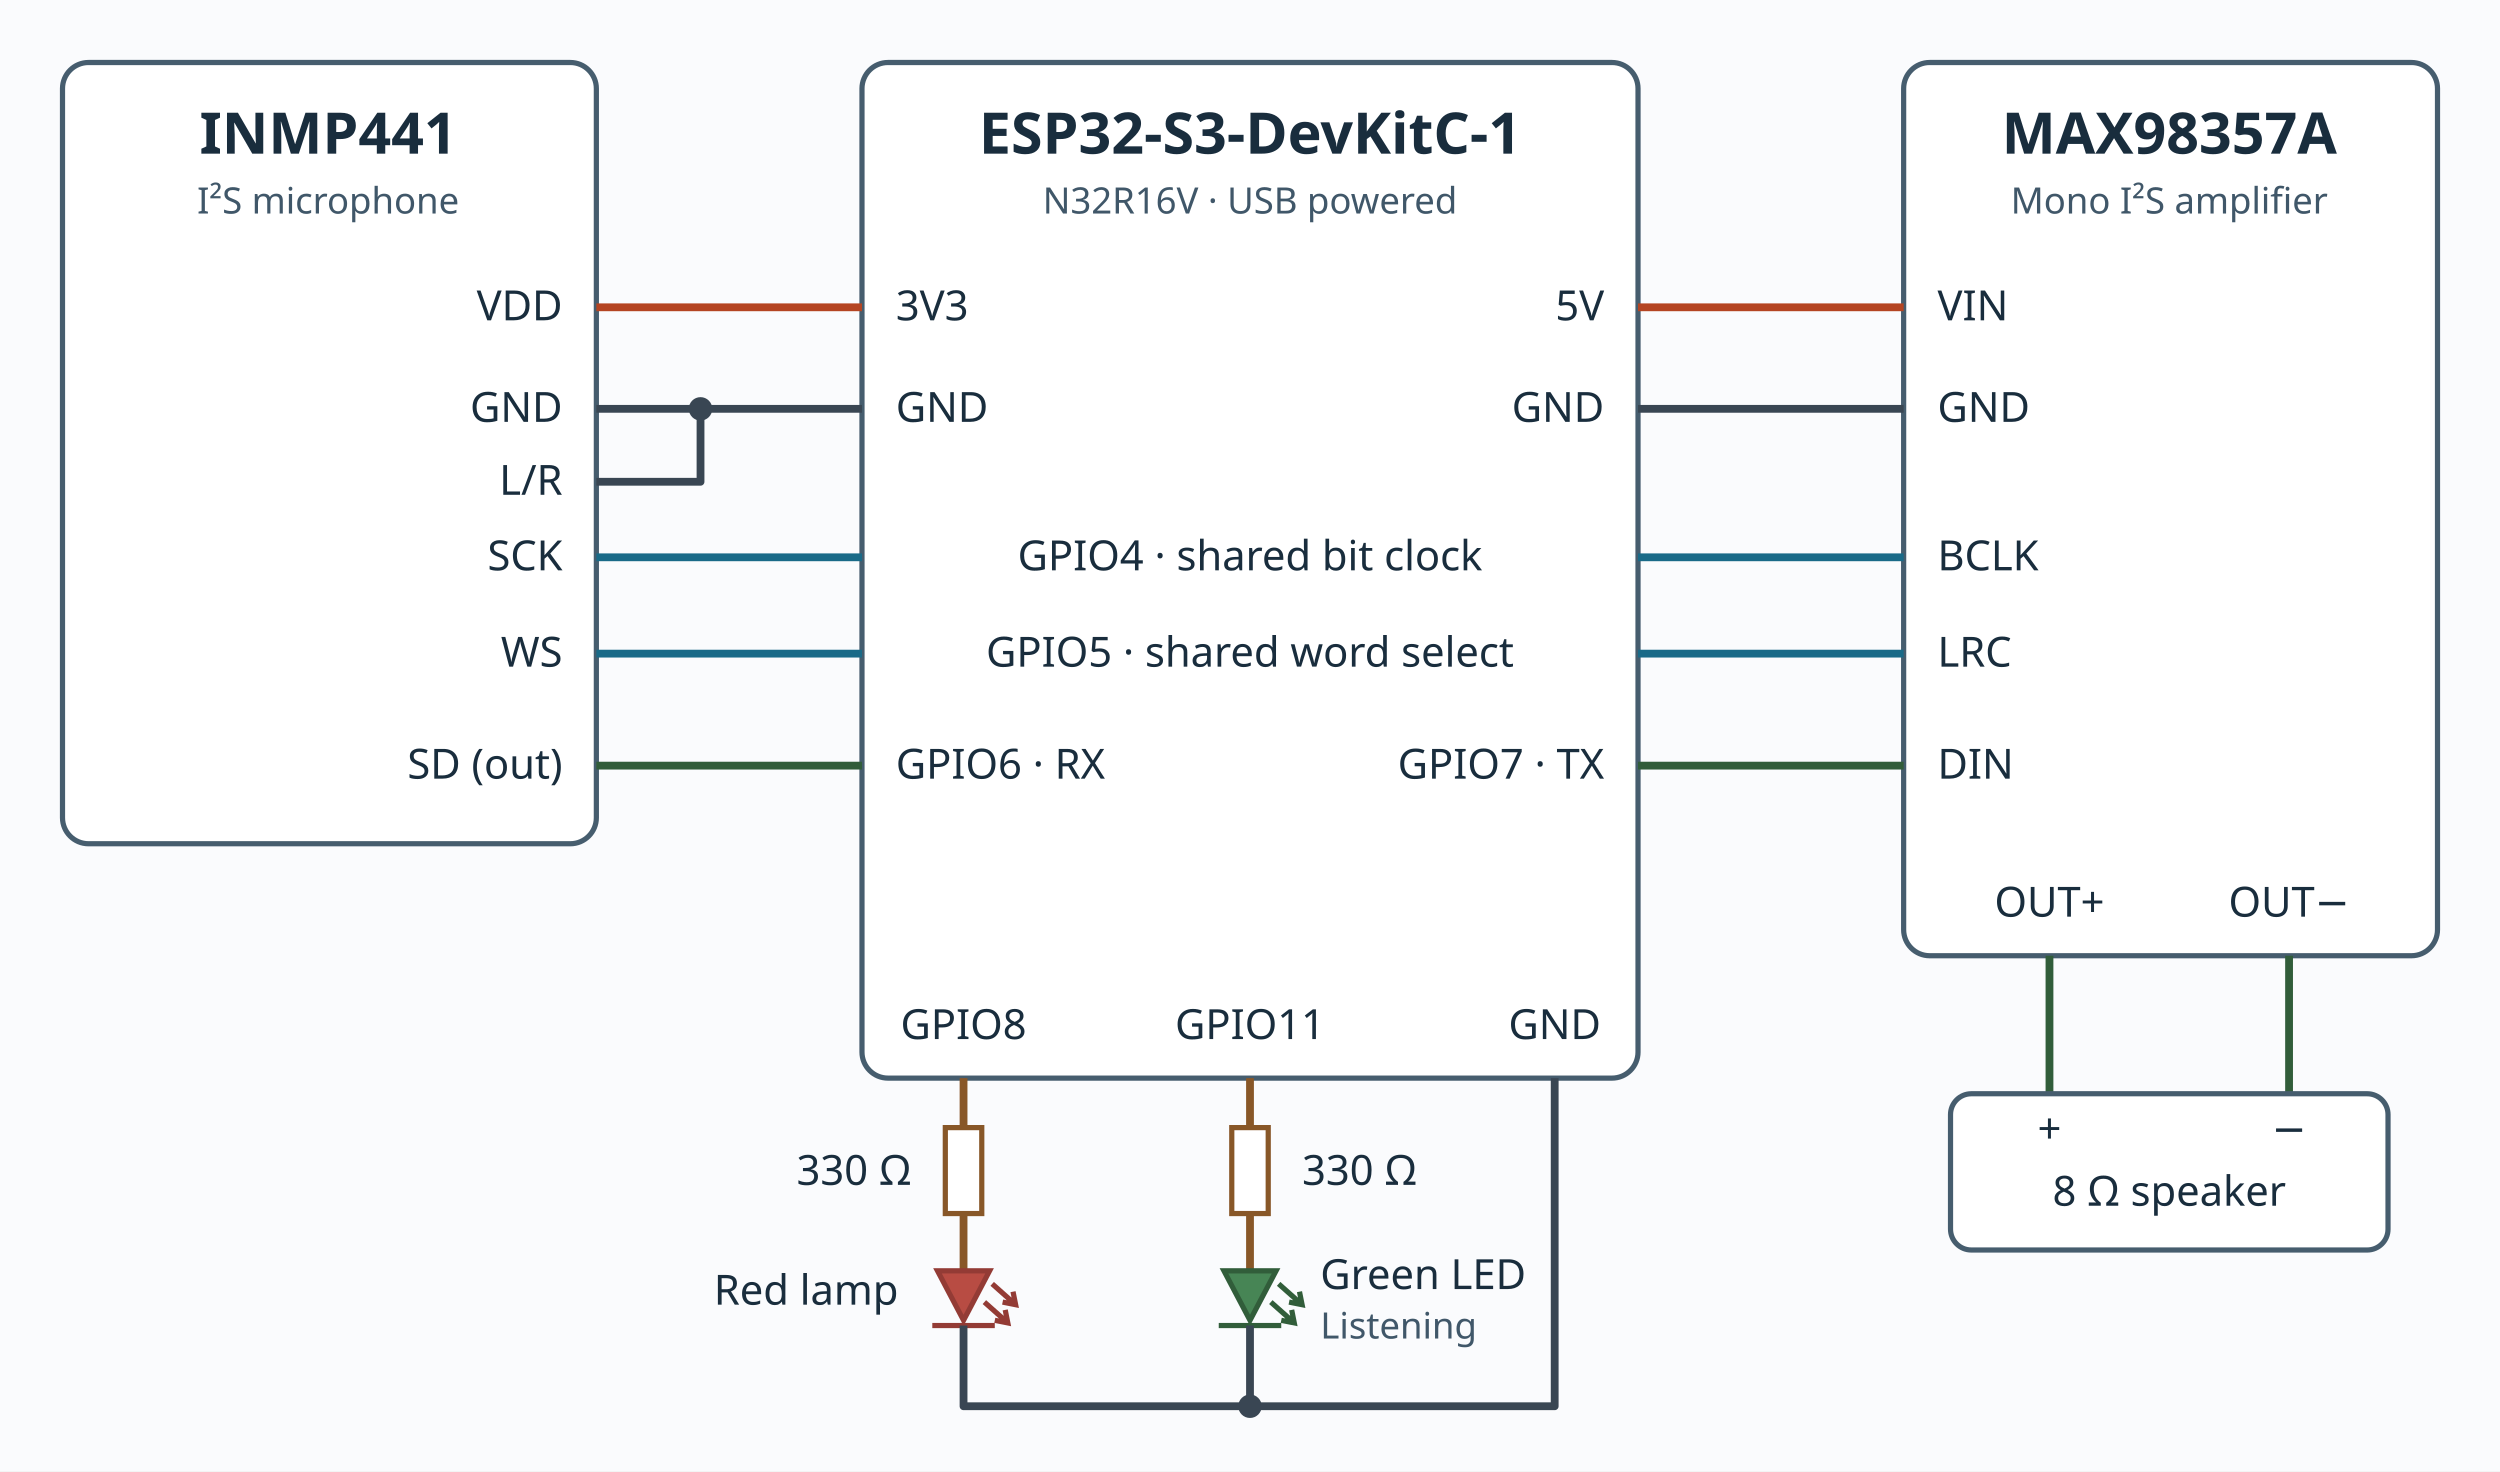
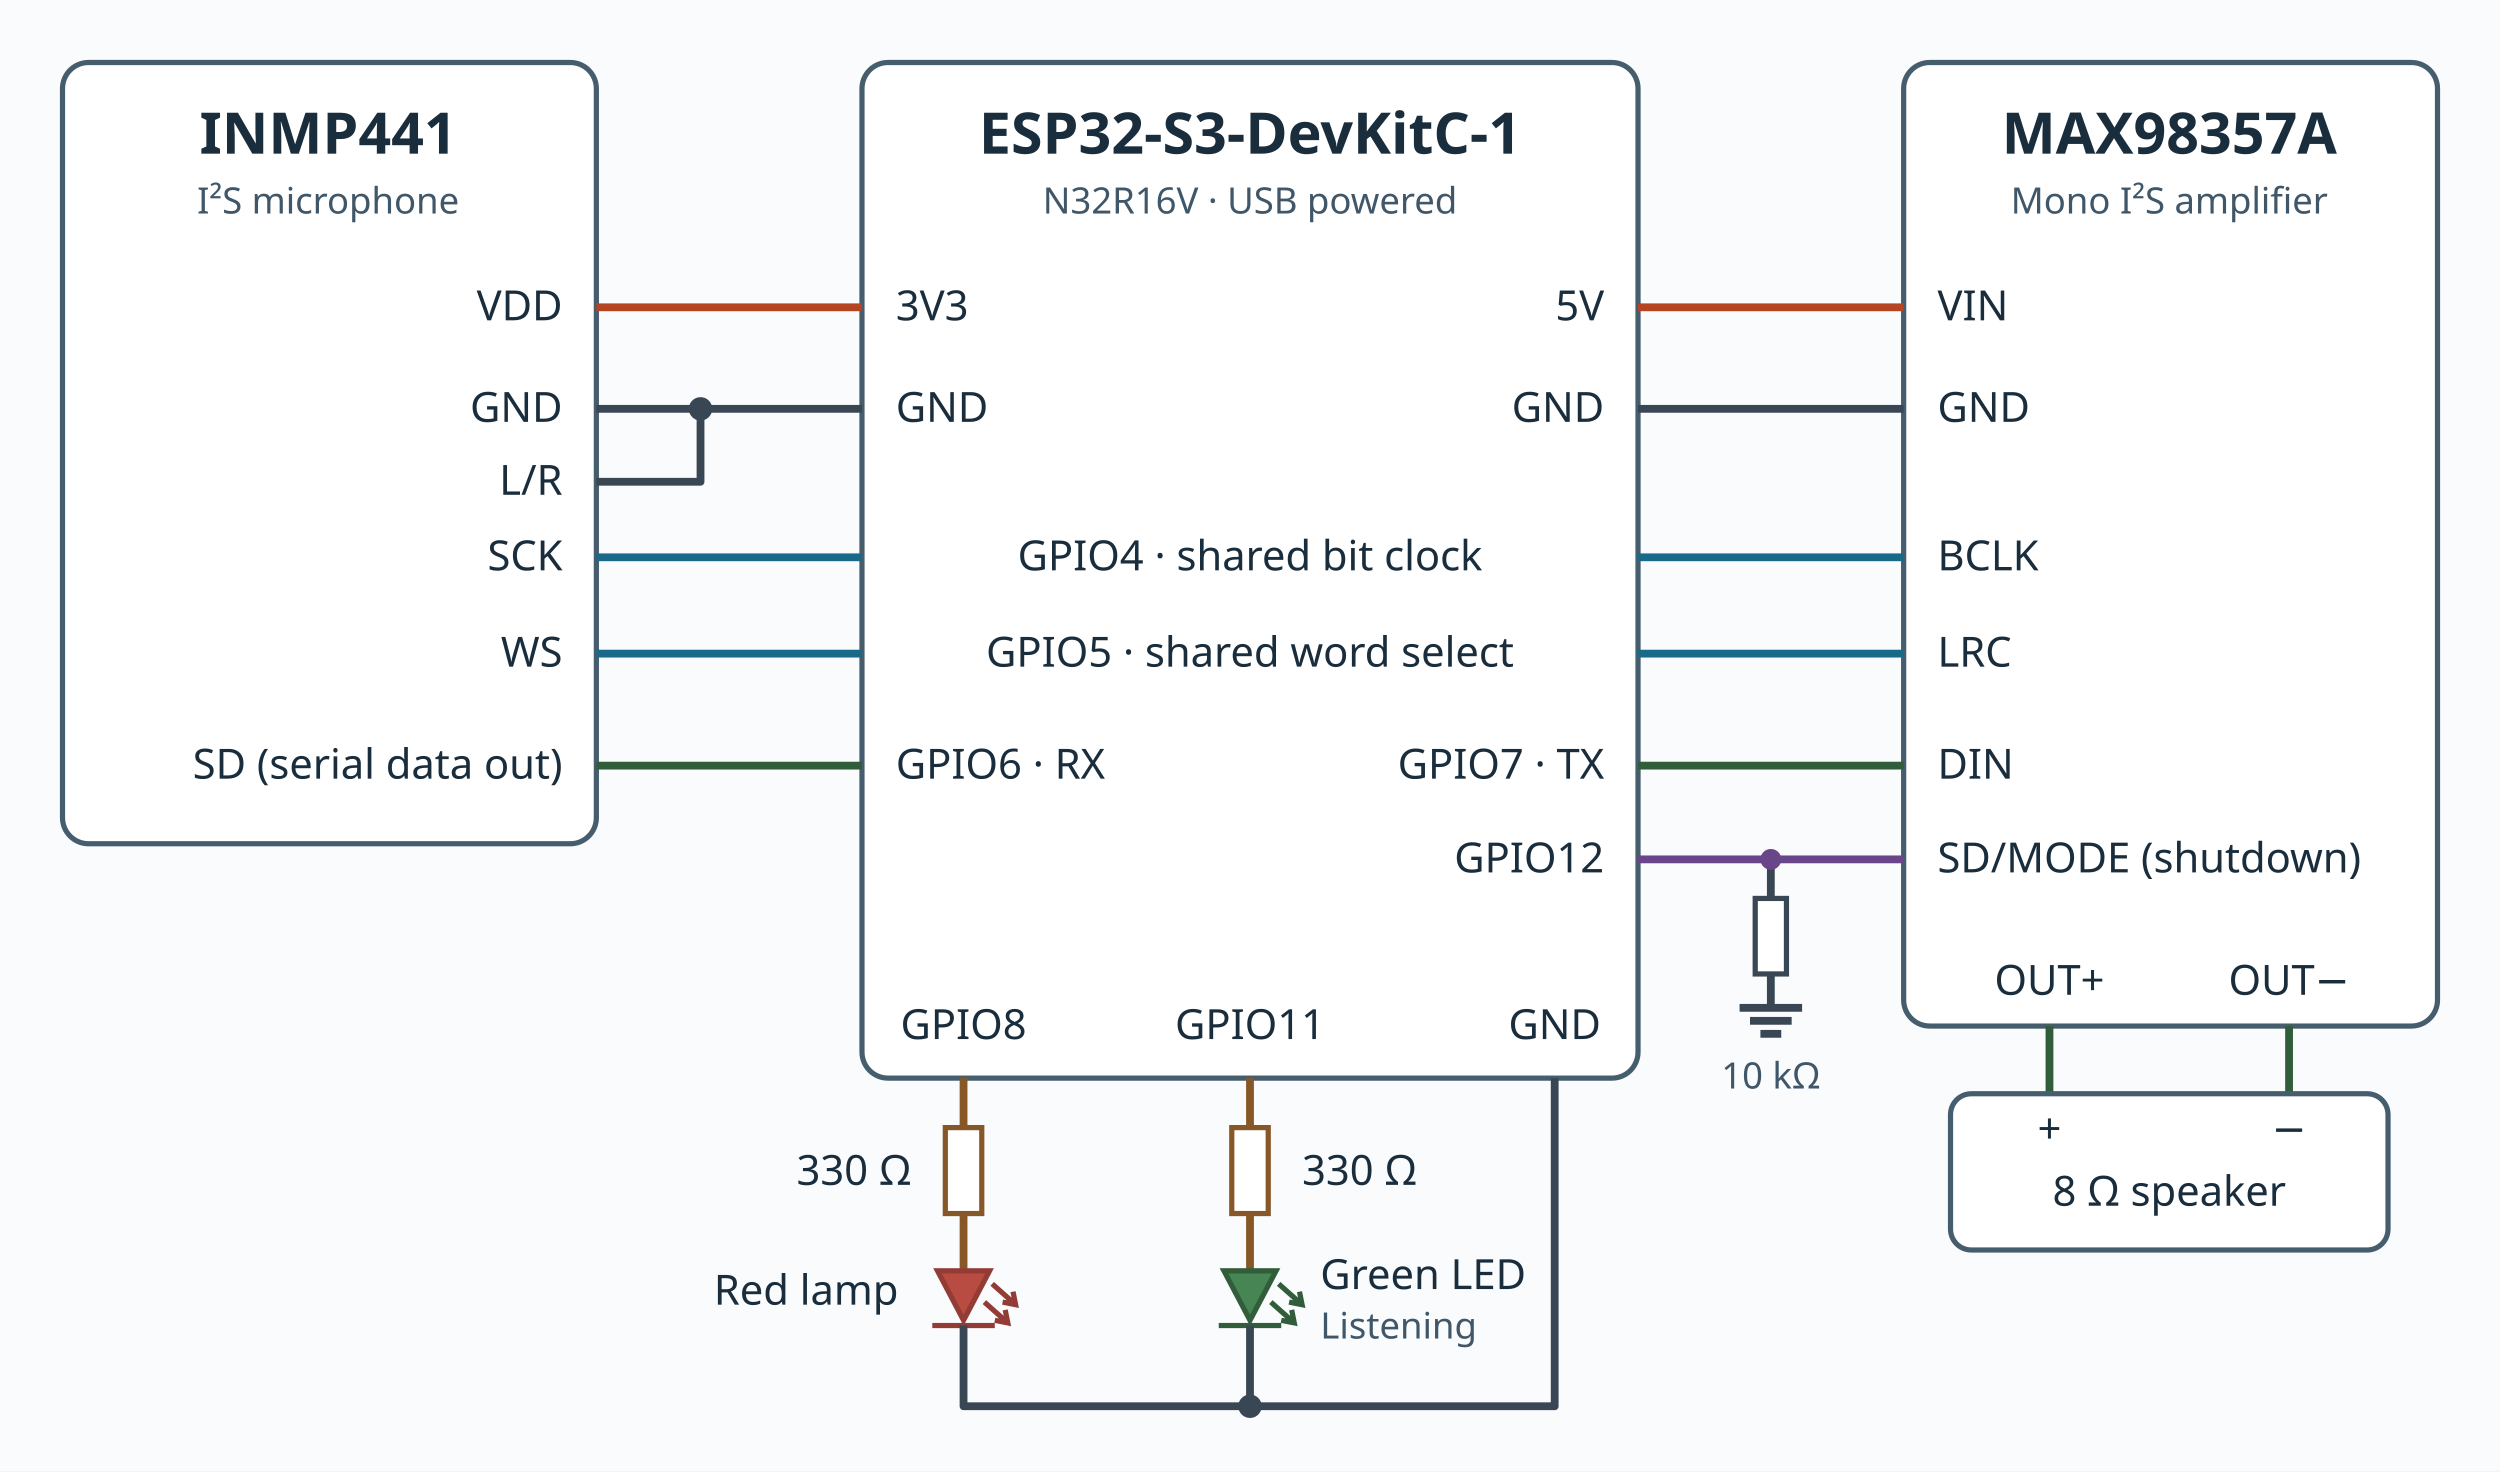
<svg xmlns="http://www.w3.org/2000/svg" width="960" height="565" viewBox="0 0 960 565" role="img" aria-labelledby="title desc">
  <style>
    text { font-family: sans-serif; font-size: 16px; fill: #192d3d; }
    .part { font-size: 22px; font-weight: bold; }
    .note { font-size: 14px; fill: #405769; }
    .center { text-anchor: middle; }
    .right { text-anchor: end; }
    .box { fill: white; stroke: #465d6e; stroke-width: 2; }
    .wire { fill: none; stroke-width: 3; stroke-linejoin: round; }
    .supply { stroke: #b44422; }
    .ground { stroke: #394653; }
    .clock { stroke: #196a88; }
    .data { stroke: #315d3a; }
    .lamp { stroke: #885728; }
  </style>
  <rect width="960" height="565" fill="#fafbfd" />
  <rect class="box" x="24" y="24" width="205" height="300" rx="10" />
  <rect class="box" x="331" y="24" width="298" height="390" rx="10" />
-   <rect class="box" x="731" y="24" width="205" height="343" rx="10" />
+   <rect class="box" x="731" y="24" width="205" height="370" rx="10" />
  <g class="center">
    <text class="part" x="126" y="59">INMP441</text>
    <text class="note" x="126" y="82">I²S microphone</text>
    <text class="part" x="480" y="59">ESP32-S3-DevKitC-1</text>
    <text class="note" x="480" y="82">N32R16V · USB powered</text>
    <text class="part" x="833" y="59">MAX98357A</text>
    <text class="note" x="833" y="82">Mono I²S amplifier</text>
  </g>
  <g class="wire">
    <path class="supply" d="M229 118 H331 M629 118 H731" />
    <path class="ground" d="M229 157 H331 M229 185 H269 V157 M629 157 H731" />
    <path class="clock" d="M229 214 H331 M629 214 H731 M229 251 H331 M629 251 H731" />
    <path class="data" d="M229 294 H331 M629 294 H731" />
+     <path stroke="#694589" d="M629 330 H731" />
+     <path class="ground" d="M680 330 V345 M680 374 V387 M668 387 H692 M672 392 H688 M676 397 H684" />
  </g>
+   <circle cx="680" cy="330" r="4" fill="#694589" />
+   <rect x="674" y="345" width="12" height="29" fill="white" stroke="#394653" stroke-width="2" />
+   <text class="note center" x="680" y="418">10 kΩ</text>
  <circle cx="269" cy="157" r="4.5" fill="#394653" />
  <g class="right">
    <text x="216" y="123">VDD</text>
    <text x="216" y="162">GND</text>
    <text x="216" y="190">L/R</text>
    <text x="216" y="219">SCK</text>
    <text x="216" y="256">WS</text>
-     <text x="216" y="299">SD (out)</text>
+     <text x="216" y="299">SD (serial data out)</text>
  </g>
  <g>
    <text x="744" y="123">VIN</text>
    <text x="744" y="162">GND</text>
    <text x="744" y="219">BCLK</text>
    <text x="744" y="256">LRC</text>
    <text x="744" y="299">DIN</text>
+     <text class="right" x="616" y="335">GPIO12</text>
+     <text x="744" y="335">SD/MODE (shutdown)</text>
    <text x="344" y="123">3V3</text>
    <text class="right" x="616" y="123">5V</text>
    <text x="344" y="162">GND</text>
    <text class="right" x="616" y="162">GND</text>
    <text x="344" y="299">GPIO6 · RX</text>
    <text class="right" x="616" y="299">GPIO7 · TX</text>
  </g>
  <g class="center">
    <text x="480" y="219">GPIO4 · shared bit clock</text>
    <text x="480" y="256">GPIO5 · shared word select</text>
    <text x="370" y="399">GPIO8</text>
    <text x="480" y="399">GPIO11</text>
    <text x="597" y="399">GND</text>
-     <text x="787" y="352">OUT+</text>
-     <text x="879" y="352">OUT−</text>
+     <text x="787" y="382">OUT+</text>
+     <text x="879" y="382">OUT−</text>
  </g>
  <g fill="white" stroke="#885728" stroke-width="2">
    <path class="wire lamp" d="M370 414 V433 M370 466 V488 M480 414 V433 M480 466 V488" />
    <rect x="363" y="433" width="14" height="33" />
    <rect x="473" y="433" width="14" height="33" />
  </g>
  <text class="right" x="350" y="455">330 Ω</text>
  <text x="500" y="455">330 Ω</text>
  <g fill="#b84c43" stroke="#933b35" stroke-width="2">
    <path d="M360 488 H380 L370 507 Z M358 509 H382" />
    <path d="M378 500 l9 8 m-5 -1 l5 1 -1 -5 M381 493 l9 8 m-5 -1 l5 1 -1 -5" fill="none" />
  </g>
  <g fill="#478555" stroke="#315d3a" stroke-width="2">
    <path d="M470 488 H490 L480 507 Z M468 509 H492" />
    <path d="M488 500 l9 8 m-5 -1 l5 1 -1 -5 M491 493 l9 8 m-5 -1 l5 1 -1 -5" fill="none" />
  </g>
  <path class="wire ground" d="M370 509 V540 H597 V414 M480 509 V540" />
  <circle cx="480" cy="540" r="4.5" fill="#394653" />
  <text class="right" x="345" y="501">Red lamp</text>
  <text x="507" y="495">Green LED</text>
  <text class="note" x="507" y="514">Listening</text>
-   <path class="wire data" d="M787 367 V420 M879 367 V420" />
+   <path class="wire data" d="M787 394 V420 M879 394 V420" />
  <rect class="box" x="749" y="420" width="168" height="60" rx="8" />
  <g class="center">
    <text x="787" y="439">+</text>
    <text x="879" y="439">−</text>
    <text x="833" y="463">8 Ω speaker</text>
  </g>
</svg>
